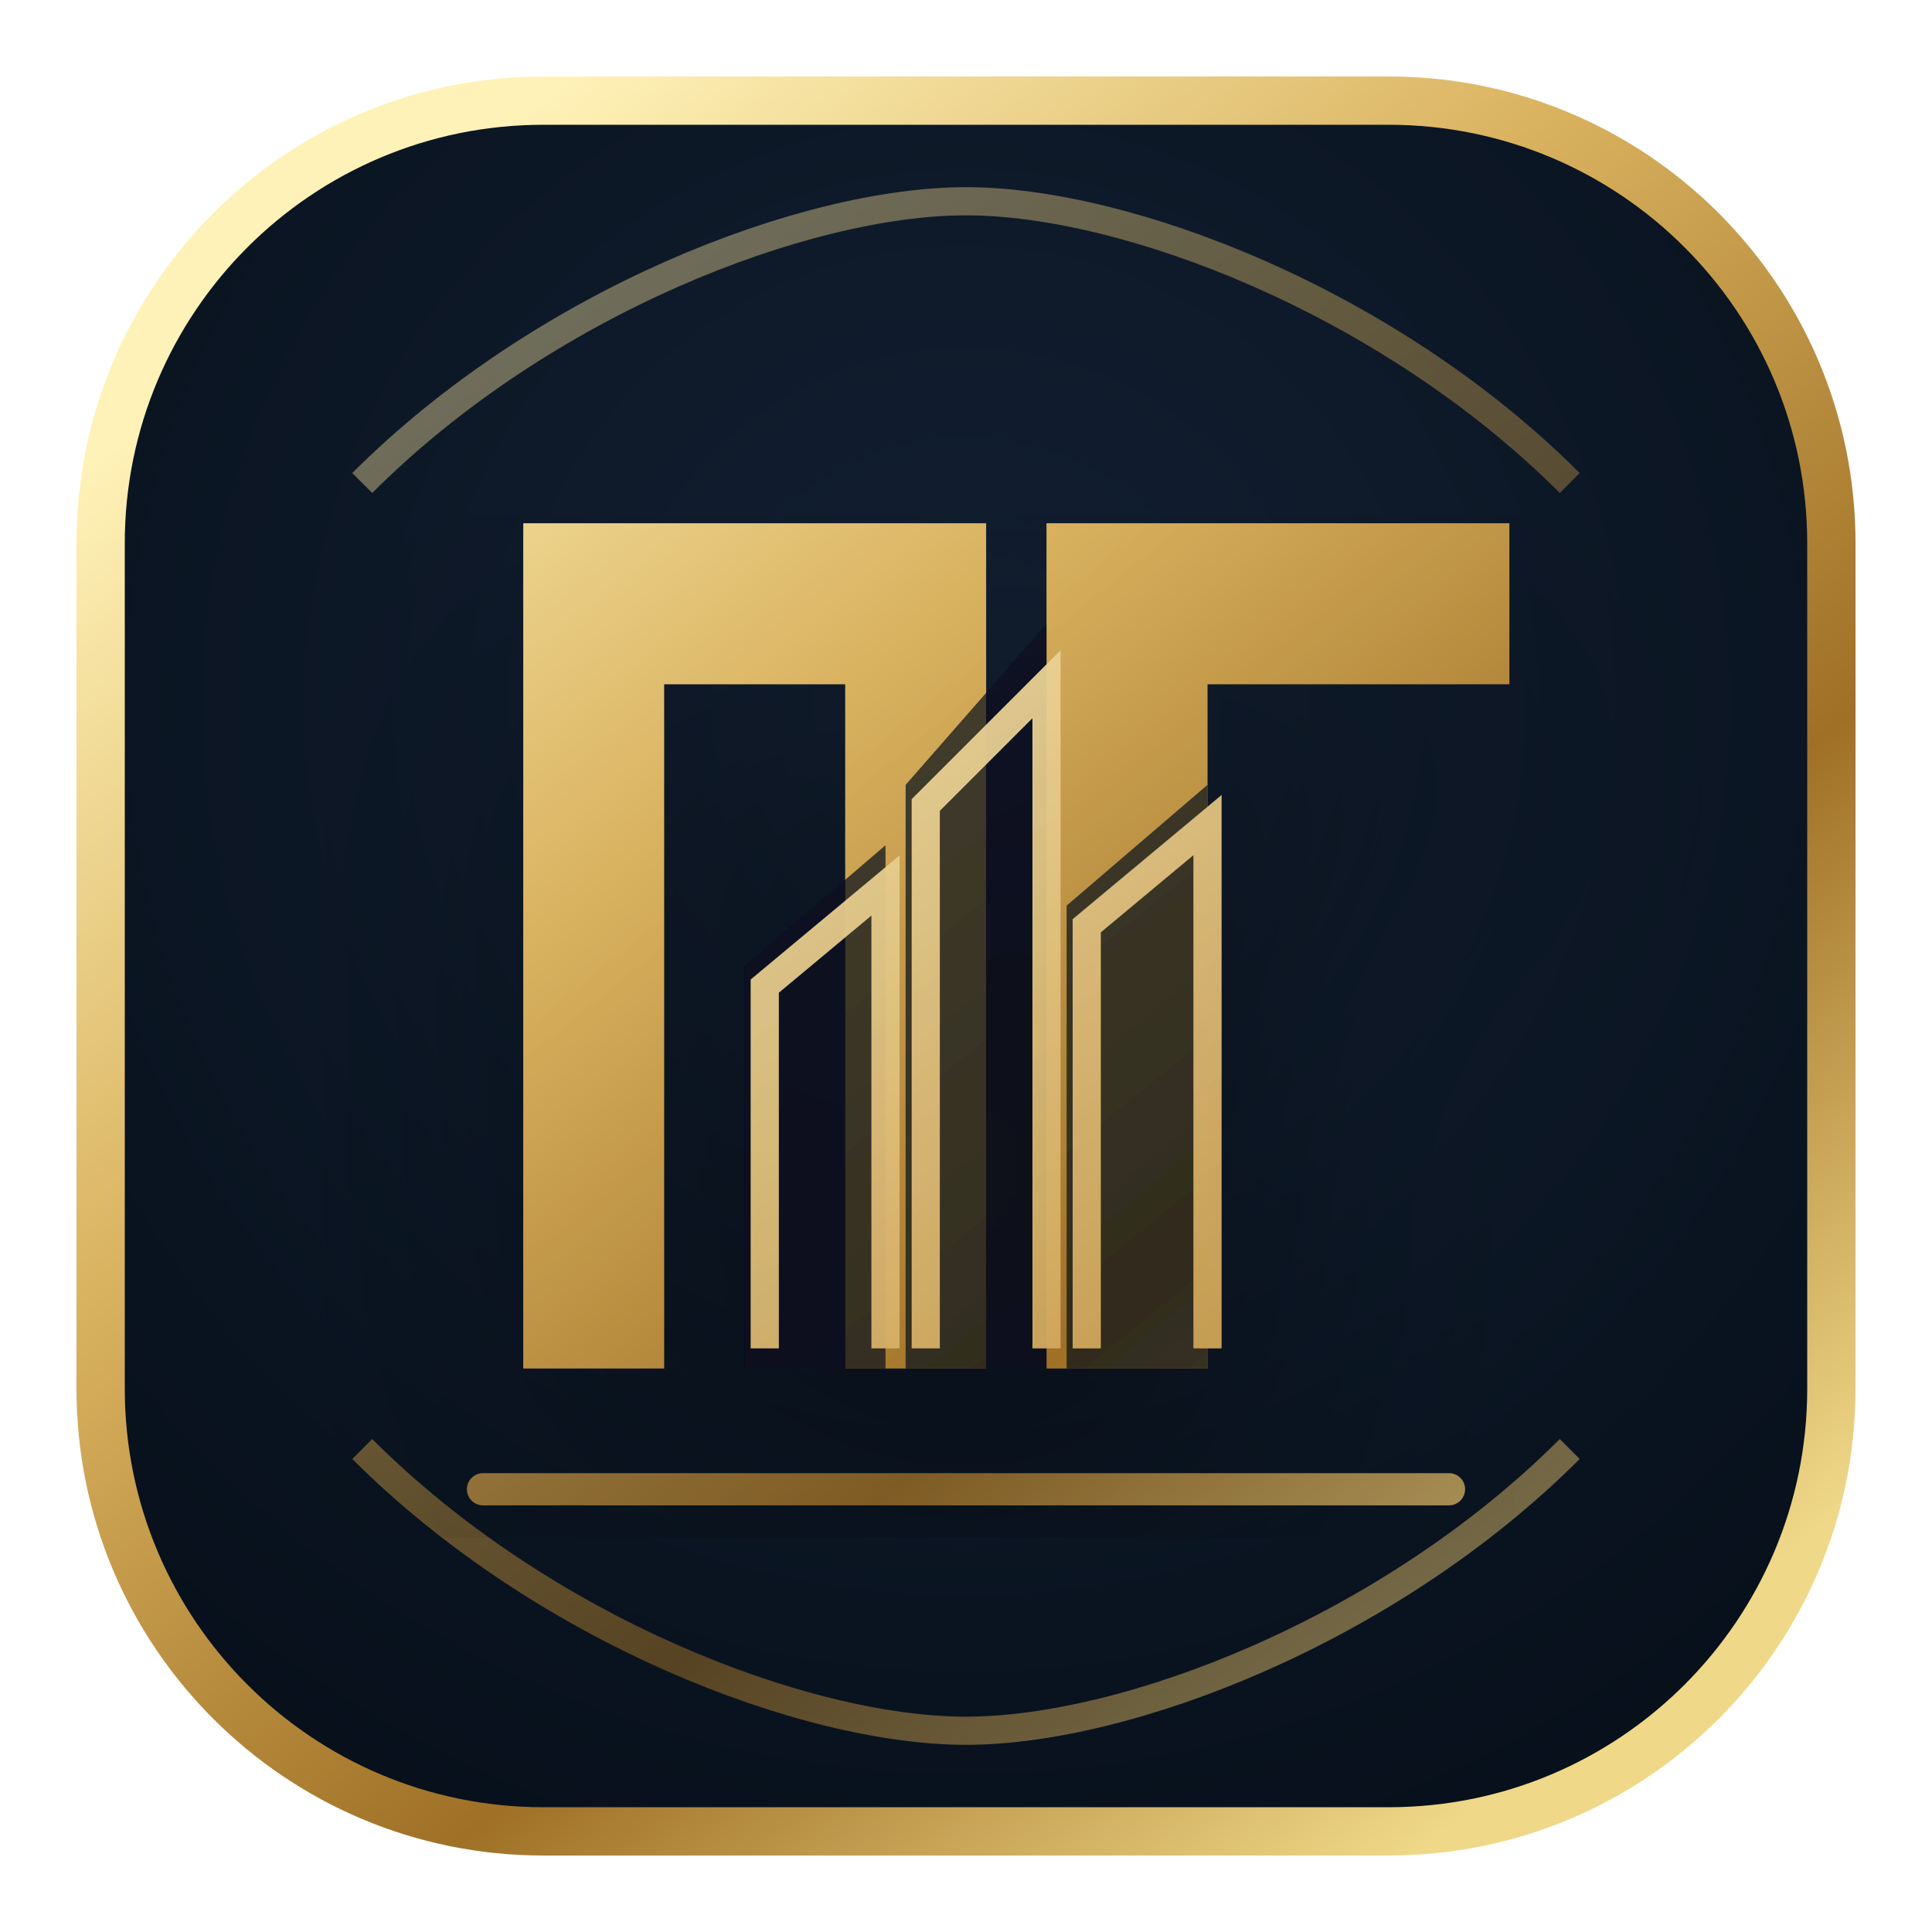
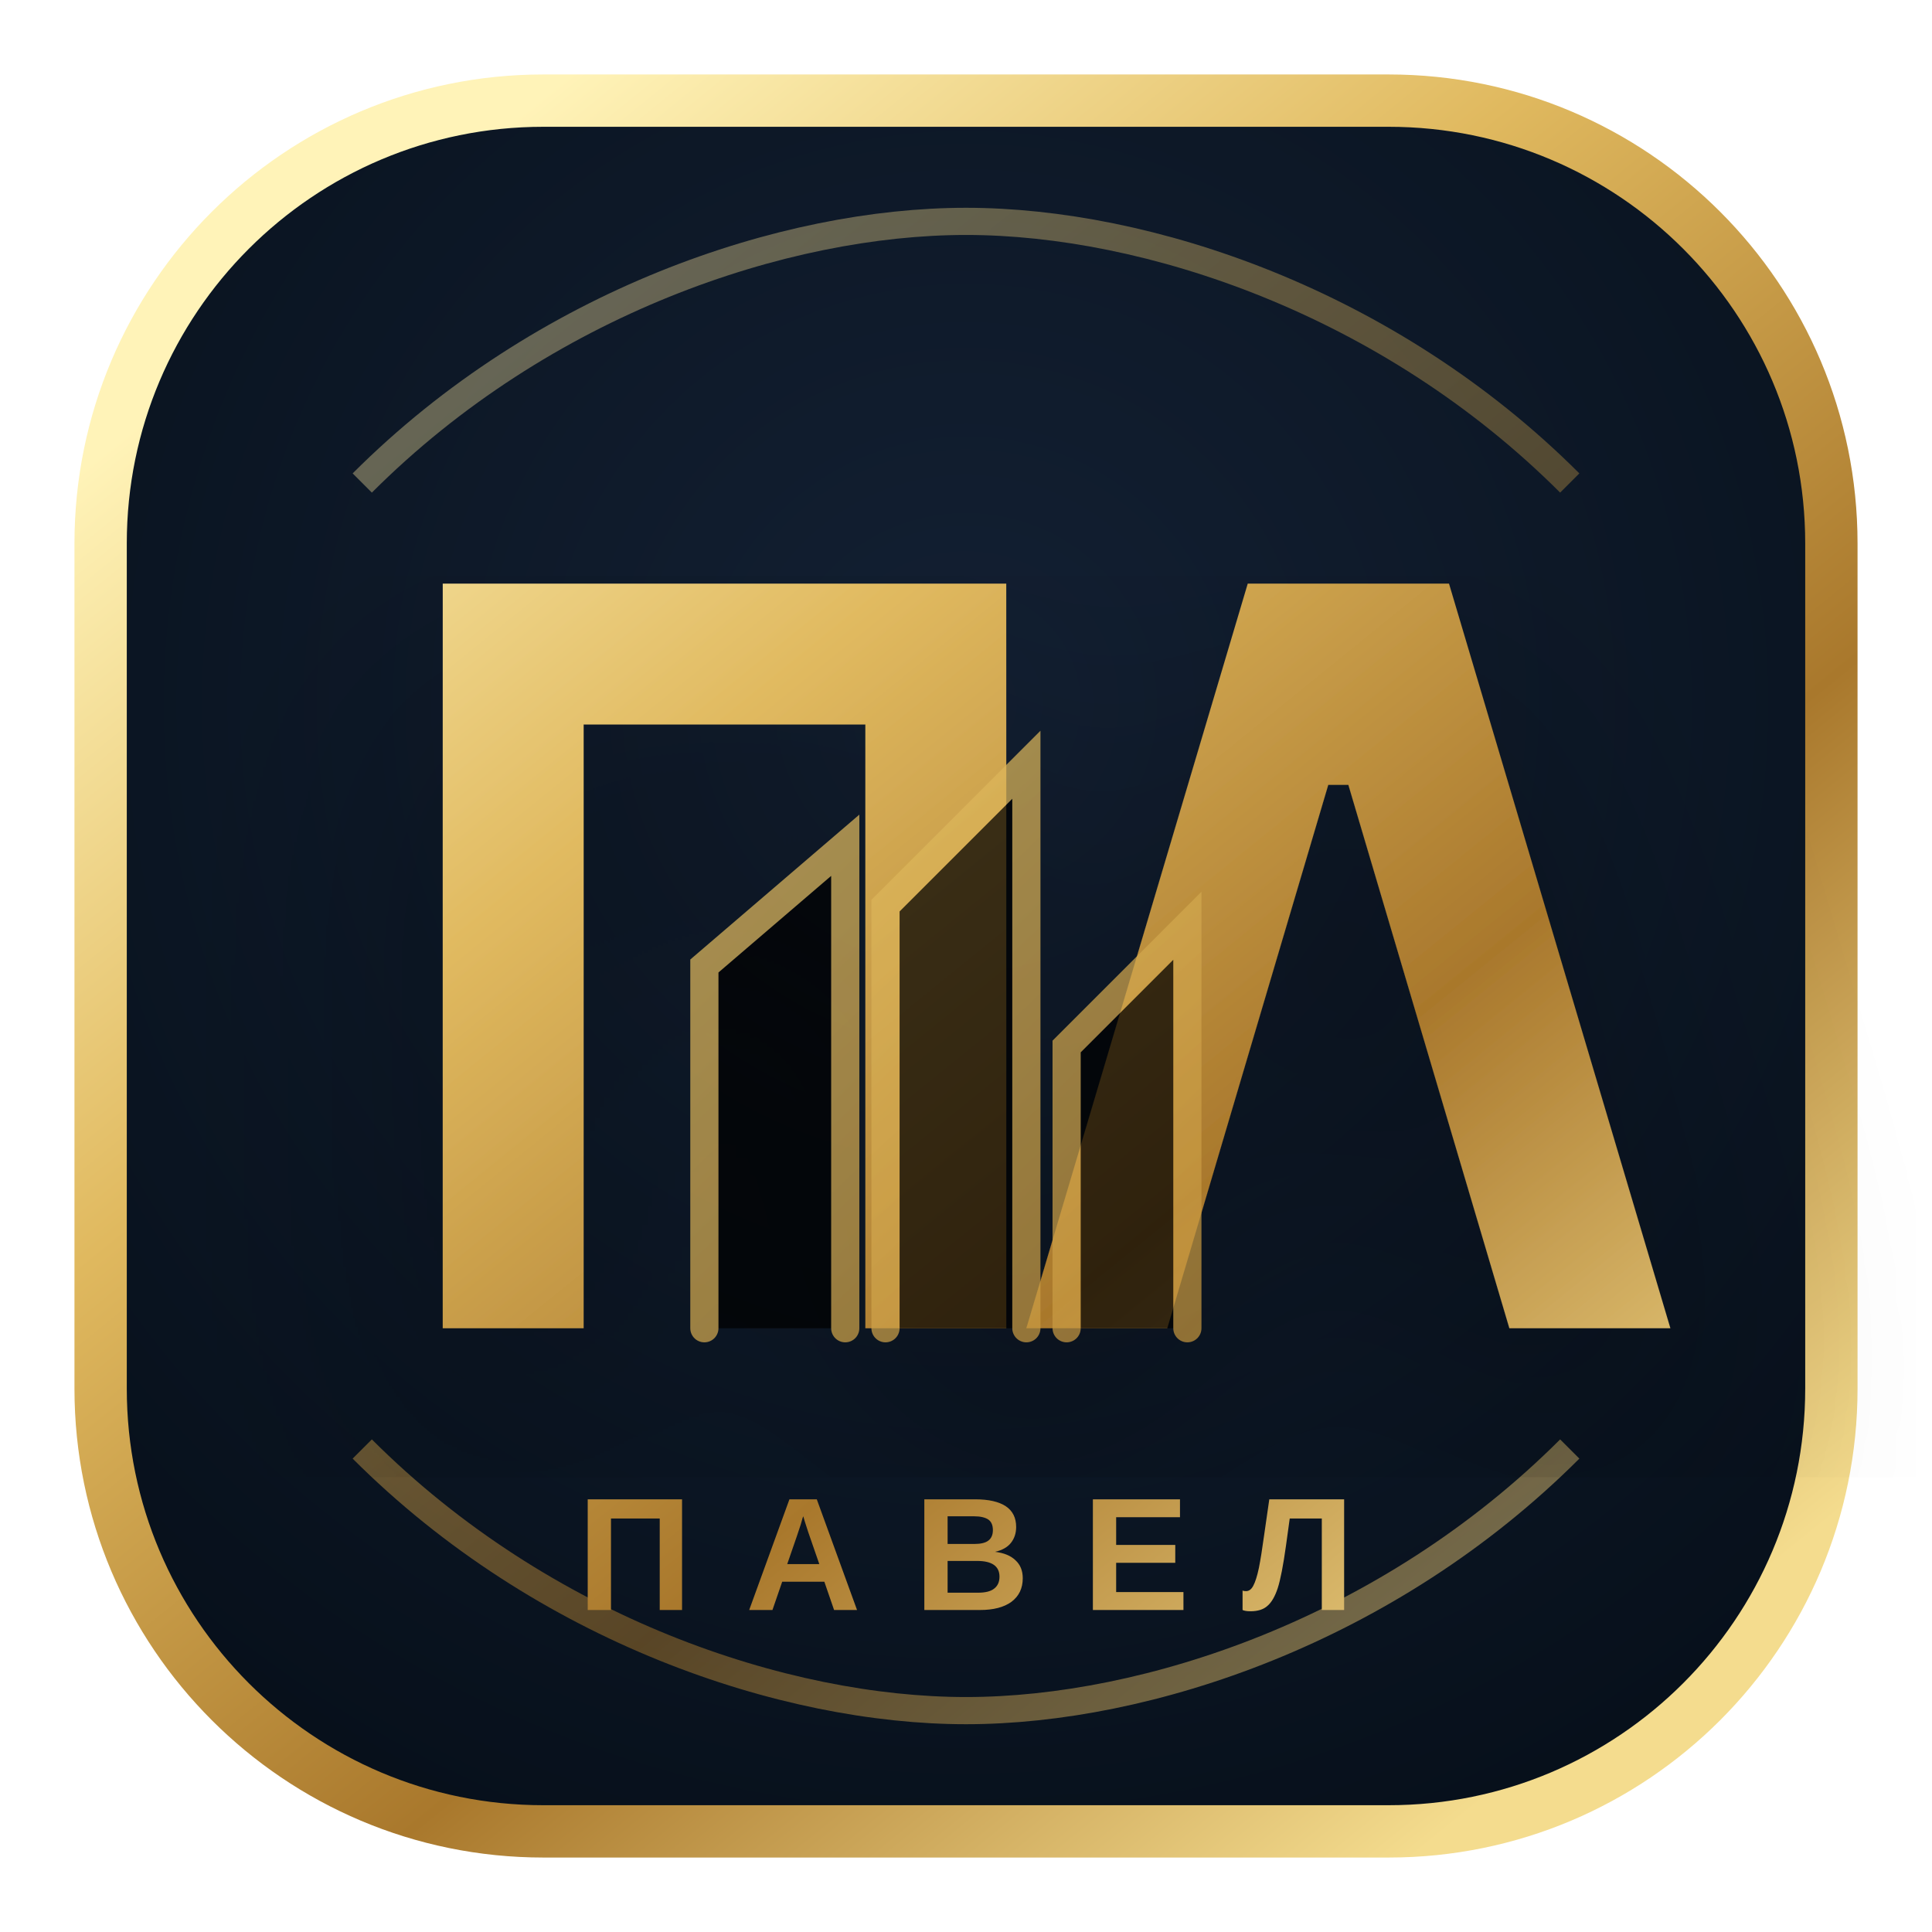
- <svg xmlns="http://www.w3.org/2000/svg" width="96" height="96" viewBox="0 0 96 96" role="img" aria-label="ПЛ — фирменный знак Павла Леонтьева">
+ <svg xmlns="http://www.w3.org/2000/svg" width="96" height="96" viewBox="0 0 96 96" role="img" aria-label="ПЛ — Павел Леонтьев">
  <defs>
    <linearGradient id="gold" x1="18" y1="12" x2="78" y2="86" gradientUnits="userSpaceOnUse">
-       <stop offset="0" stop-color="#fff2b8" />
-       <stop offset="0.34" stop-color="#d9b25f" />
-       <stop offset="0.68" stop-color="#9f7026" />
-       <stop offset="1" stop-color="#f0d889" />
+       <stop offset="0" stop-color="#fff3b8" />
+       <stop offset="0.32" stop-color="#e0b95f" />
+       <stop offset="0.66" stop-color="#a9782c" />
+       <stop offset="1" stop-color="#f4dc8e" />
    </linearGradient>
-     <linearGradient id="goldSoft" x1="28" y1="18" x2="72" y2="78" gradientUnits="userSpaceOnUse">
-       <stop offset="0" stop-color="#fff7c8" />
-       <stop offset="1" stop-color="#c08b35" />
+     <linearGradient id="goldDark" x1="24" y1="24" x2="72" y2="74" gradientUnits="userSpaceOnUse">
+       <stop offset="0" stop-color="#f5d879" />
+       <stop offset="1" stop-color="#b7822d" />
    </linearGradient>
    <radialGradient id="bg" cx="50%" cy="35%" r="70%">
      <stop offset="0" stop-color="#132033" />
      <stop offset="1" stop-color="#07101b" />
    </radialGradient>
    <filter id="shadow" x="-20%" y="-20%" width="140%" height="140%">
-       <feDropShadow dx="0" dy="8" stdDeviation="8" flood-color="#000" flood-opacity="0.38" />
+       <feDropShadow dx="0" dy="7" stdDeviation="7" flood-color="#000" flood-opacity="0.38" />
    </filter>
  </defs>
-   <rect x="5" y="5" width="86" height="86" rx="22" fill="url(#bg)" stroke="url(#gold)" stroke-width="2.4" />
-   <path d="M18 72 C27 81 40 86 48 86 C56 86 69 81 78 72" fill="none" stroke="url(#gold)" stroke-width="1.4" opacity="0.52" />
-   <path d="M18 24 C27 15 40 10 48 10 C56 10 69 15 78 24" fill="none" stroke="url(#gold)" stroke-width="1.4" opacity="0.42" />
-   <g filter="url(#shadow)">
-     <path d="M42 68 V34 H33 V68 H26 V26 H49 V68 Z" fill="url(#gold)" />
-     <path d="M52 68 V26 H75 V34 H60 V68 Z" fill="url(#gold)" />
-     <path d="M37 68 V48 L44 42 V68 Z" fill="#07101b" opacity="0.72" />
-     <path d="M45 68 V39 L52 31 V68 Z" fill="#07101b" opacity="0.72" />
-     <path d="M53 68 V45 L60 39 V68 Z" fill="#07101b" opacity="0.72" />
-     <path d="M38 67 V49 L44 44 V67 M46 67 V40 L52 34 V67 M54 67 V46 L60 41 V67" fill="none" stroke="url(#goldSoft)" stroke-width="1.4" opacity="0.95" />
+   <rect x="5" y="5" width="86" height="86" rx="22" fill="url(#bg)" stroke="url(#gold)" stroke-width="2.6" />
+   <path d="M18 72 C27 81 39 85 48 85 C57 85 69 81 78 72" fill="none" stroke="url(#gold)" stroke-width="1.35" opacity="0.50" />
+   <path d="M18 24 C27 15 39 11 48 11 C57 11 69 15 78 24" fill="none" stroke="url(#gold)" stroke-width="1.35" opacity="0.38" />
+   <g filter="url(#shadow)" fill="url(#gold)">
+     <path d="M22 66 V29 H50 V66 H43 V36 H29 V66 Z" />
+     <path d="M51 66 L62 29 H72 L83 66 H75 L67 39 H66 L58 66 Z" />
  </g>
-   <path d="M24 74 H72" stroke="url(#gold)" stroke-width="1.6" stroke-linecap="round" opacity="0.78" />
+   <g opacity="0.72" stroke="url(#goldDark)" stroke-width="1.4" stroke-linecap="round">
+     <path d="M35 66 V48 L42 42 V66" />
+     <path d="M44 66 V45 L51 38 V66" />
+     <path d="M53 66 V52 L59 46 V66" />
+   </g>
+   <text x="48" y="80" text-anchor="middle" fill="url(#gold)" font-family="Arial, Helvetica, sans-serif" font-size="8" font-weight="800" letter-spacing="2.6">ПАВЕЛ</text>
</svg>
